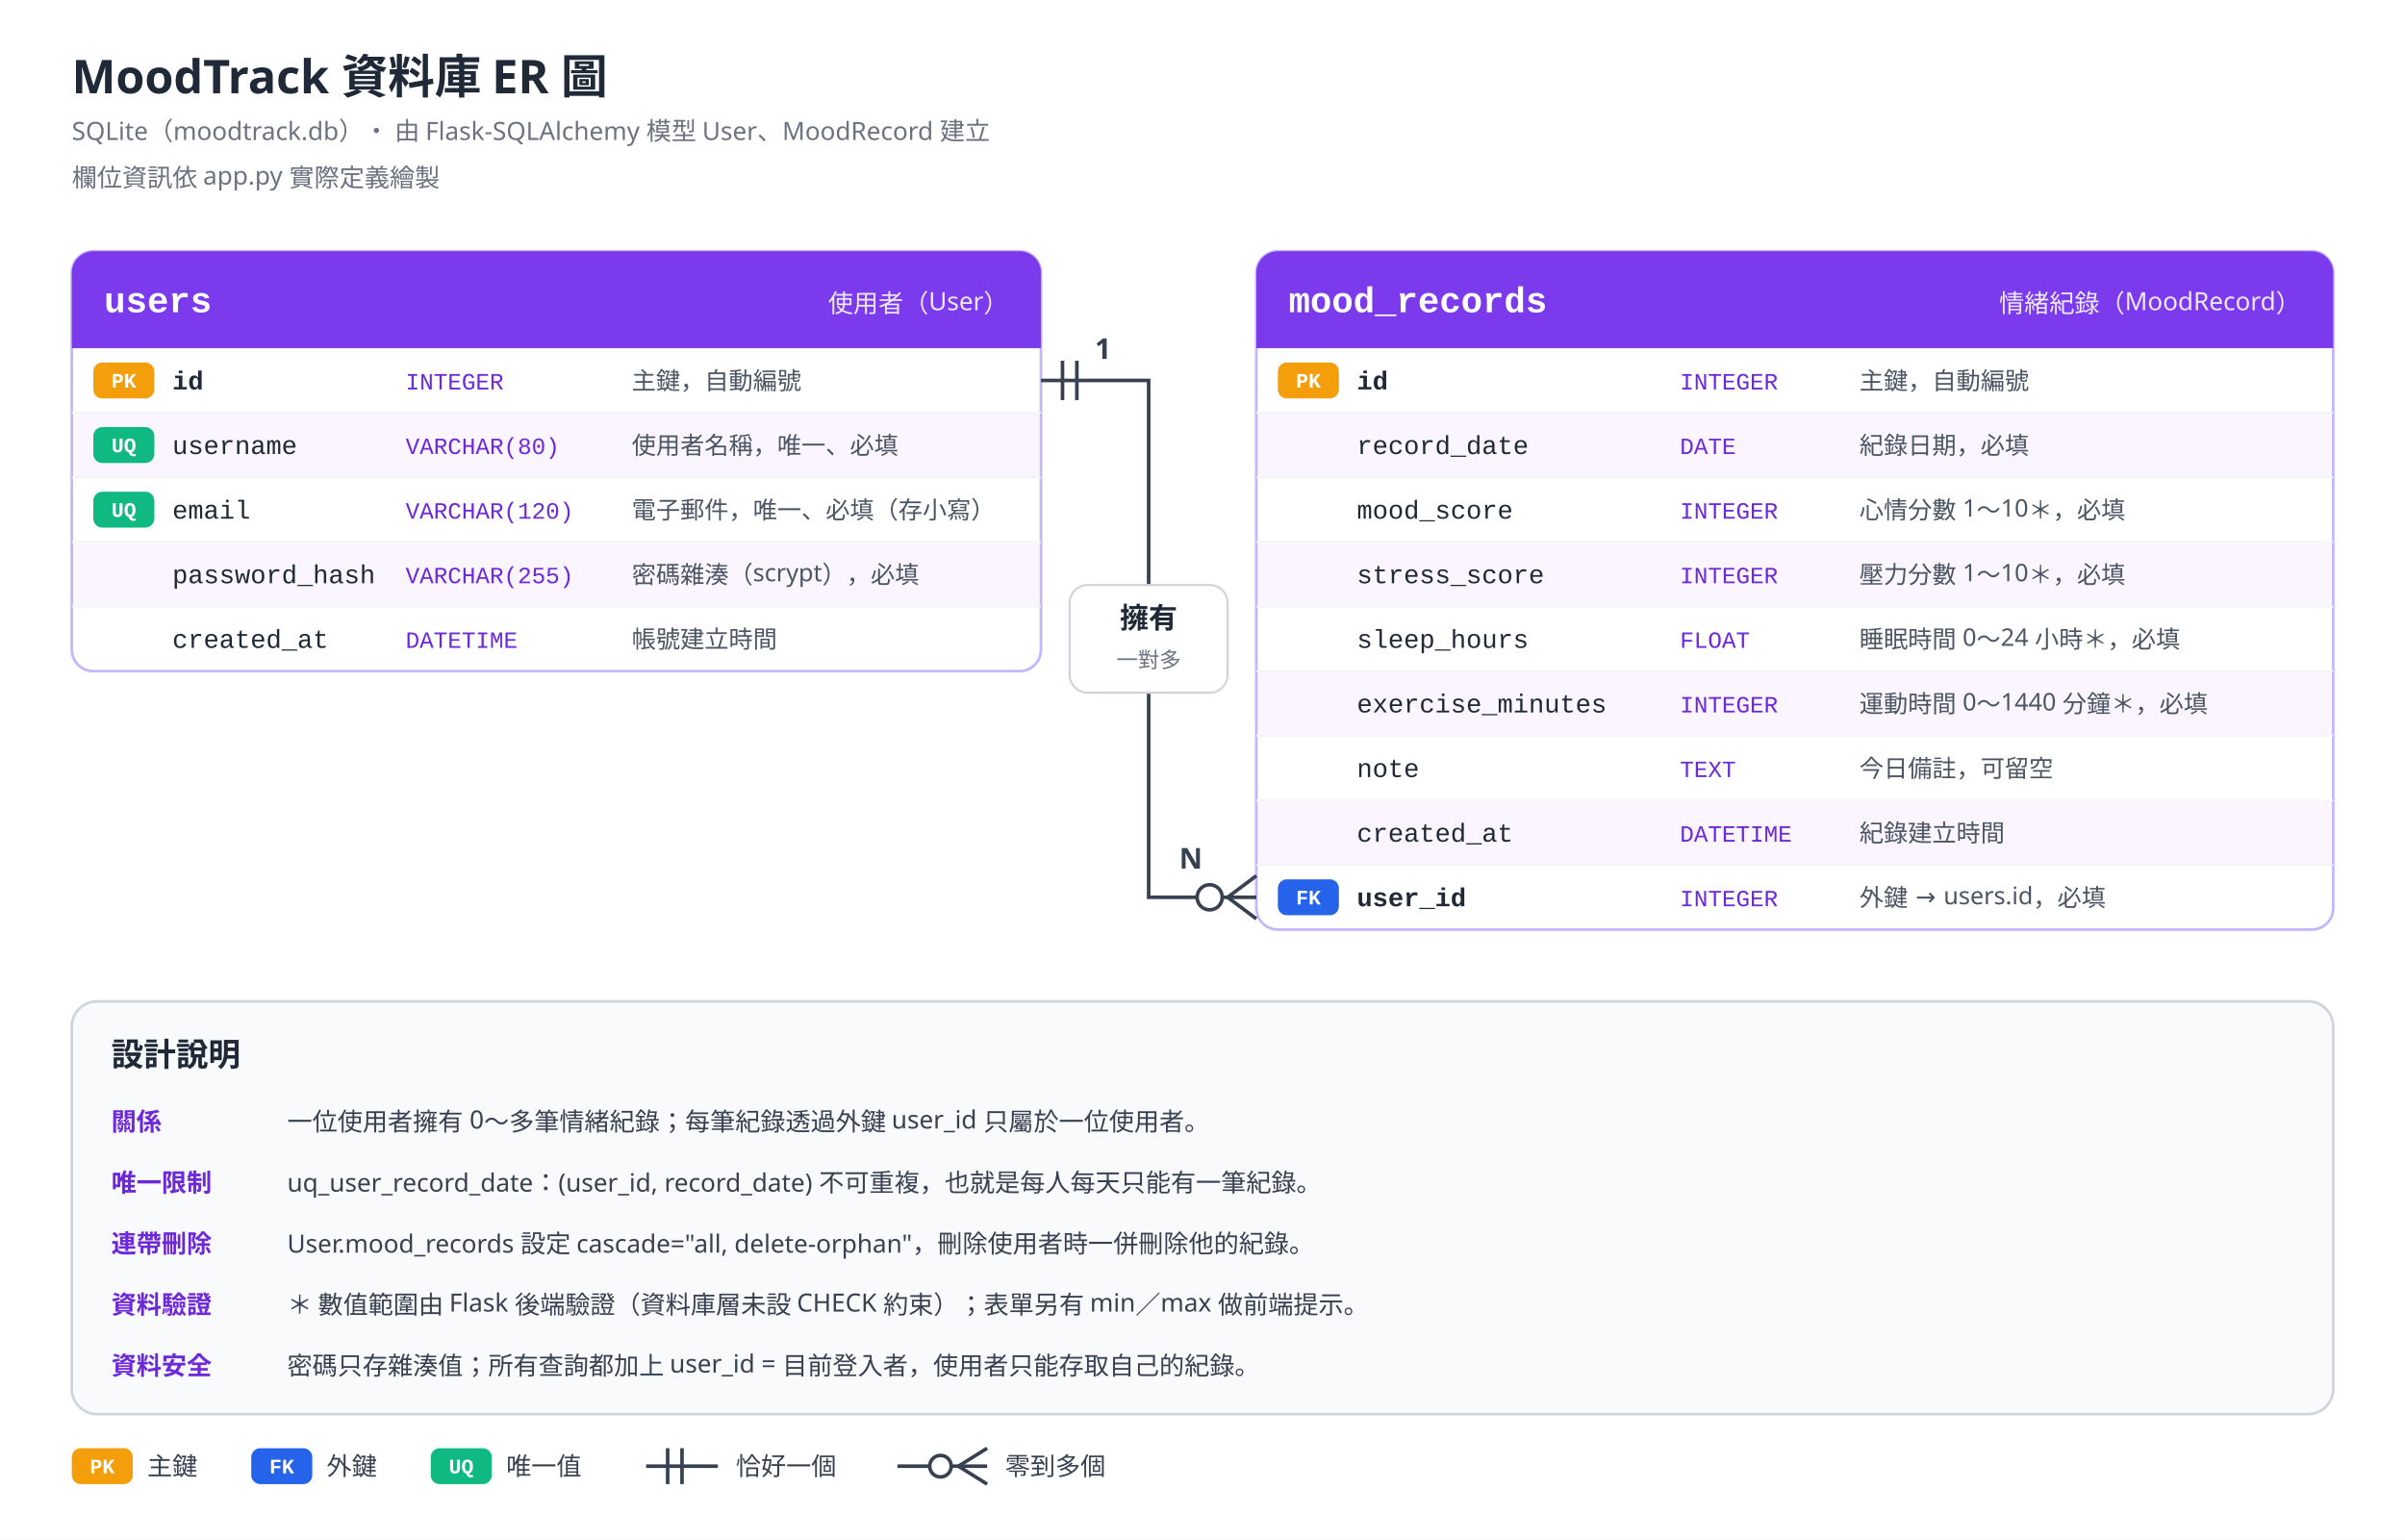
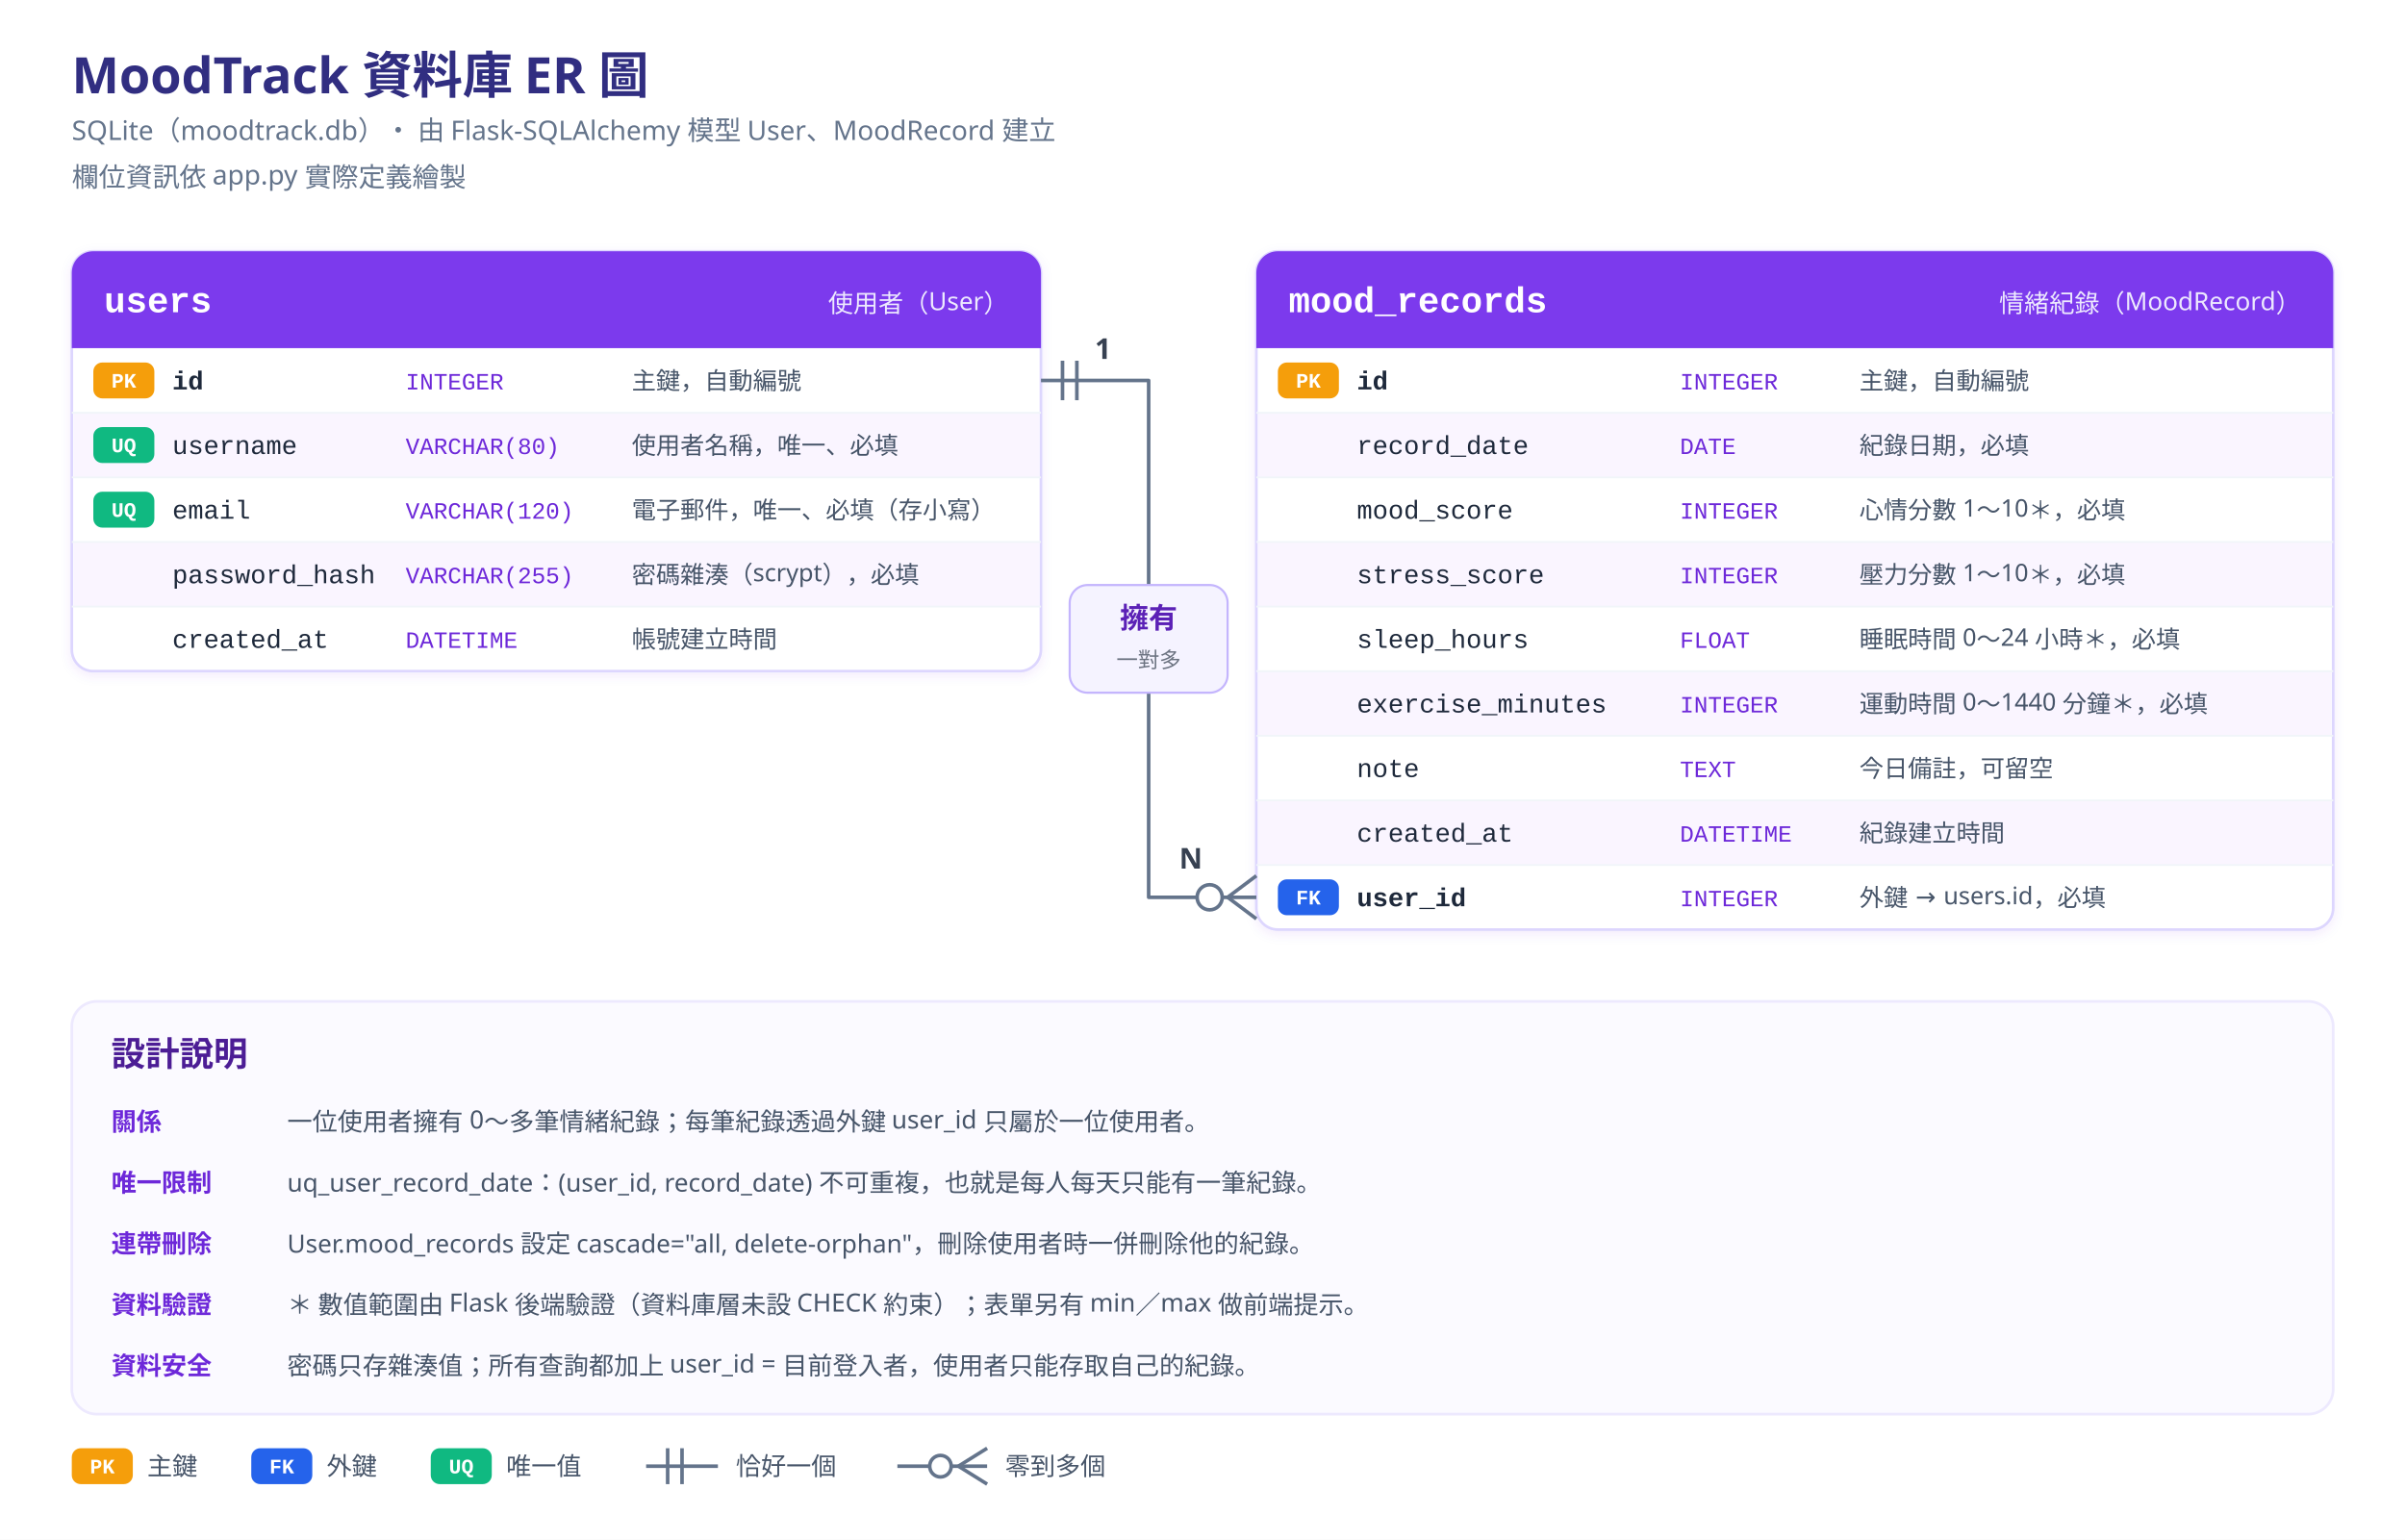
<svg xmlns="http://www.w3.org/2000/svg" viewBox="0 0 1340 858" width="1340" height="858" font-family="'Microsoft JhengHei','Noto Sans TC','PingFang TC','WenQuanYi Zen Hei',sans-serif">
  <defs>
+     <filter id="sh" x="-10%" y="-10%" width="120%" height="130%">
+       <feDropShadow dx="0" dy="2" stdDeviation="3" flood-color="#6d28d9" flood-opacity="0.08" />
+     </filter>
    <style>
-       .title { font-size: 26px; font-weight: 700; fill: #1f2937; }
-       .sub { font-size: 14px; fill: #6b7280; }
-       .tbl { fill: #ffffff; stroke: #c4b5fd; stroke-width: 1.5; }
+       .title { font-size: 28px; font-weight: 700; fill: #312e81; }
+       .sub { font-size: 15px; fill: #64748b; }
+       .tbl { fill: #ffffff; stroke: #ddd6fe; stroke-width: 1.5; filter: url(#sh); }
      .tbl-head { fill: #7c3aed; }
      .t-name { font-family: Consolas, 'Courier New', monospace; font-size: 20px; font-weight: 700; fill: #ffffff; }
      .t-label { font-size: 14px; fill: #ede9fe; }
      .zebra { fill: #faf5ff; }
-       .rule { stroke: #f3f4f6; stroke-width: 1; }
-       .col { font-family: Consolas, 'Courier New', monospace; font-size: 14.5px; fill: #1f2937; }
+       .rule { stroke: #f1f5f9; stroke-width: 1; }
+       .col { font-family: Consolas, 'Courier New', monospace; font-size: 14.5px; fill: #1e293b; }
      .typ { font-family: Consolas, 'Courier New', monospace; font-size: 13px; fill: #6d28d9; }
-       .desc { font-size: 13.5px; fill: #4b5563; }
+       .desc { font-size: 13.5px; fill: #475569; }
      .badge-pk { fill: #f59e0b; } .badge-fk { fill: #2563eb; } .badge-uq { fill: #10b981; }
      .badge-t { font-family: Consolas, 'Courier New', monospace; font-size: 11.5px; font-weight: 700; fill: #ffffff; }
-       .rel { stroke: #374151; stroke-width: 2; fill: none; }
-       .rel-o { stroke: #374151; stroke-width: 2; fill: #ffffff; }
-       .rel-box { fill: #ffffff; stroke: #d1d5db; stroke-width: 1.2; }
-       .rel-t { font-size: 16px; font-weight: 700; fill: #1f2937; }
+       .rel { stroke: #64748b; stroke-width: 2; fill: none; stroke-linejoin: round; }
+       .rel-o { stroke: #64748b; stroke-width: 2; fill: #ffffff; }
+       .rel-box { fill: #f5f3ff; stroke: #c4b5fd; stroke-width: 1.2; }
+       .rel-t { font-size: 16px; font-weight: 700; fill: #5b21b6; }
      .rel-s { font-size: 12px; fill: #6b7280; }
      .card { font-size: 16px; font-weight: 700; fill: #374151; }
-       .zone { fill: #f9fafb; stroke: #d1d5db; stroke-width: 1.5; }
-       .zone-h { font-size: 18px; font-weight: 700; fill: #1f2937; }
+       .zone { fill: #fbfaff; stroke: #ede9fe; stroke-width: 1.5; }
+       .zone-h { font-size: 19px; font-weight: 700; fill: #4c1d95; }
      .n-k { font-size: 14px; font-weight: 700; fill: #6d28d9; }
-       .n-v { font-size: 14px; fill: #374151; }
+       .n-v { font-size: 14px; fill: #475569; }
    </style>
  </defs>
  <rect width="1340" height="858" fill="#ffffff" />
  <text x="40" y="52" class="title">MoodTrack 資料庫 ER 圖</text>
  <text x="40" y="78" class="sub">SQLite（moodtrack.db）・ 由 Flask-SQLAlchemy 模型 User、MoodRecord 建立</text>
  <text x="40" y="104" class="sub">欄位資訊依 app.py 實際定義繪製</text>
  <g>
    <rect x="40" y="140" width="540" height="234" rx="12" class="tbl" />
    <path d="M40,152 a12,12 0 0 1 12,-12 h516 a12,12 0 0 1 12,12 v42 h-540 z" class="tbl-head" />
    <text x="58" y="174" class="t-name">users</text>
    <text x="562" y="174" text-anchor="end" class="t-label">使用者（User）</text>
    <rect x="52" y="202" width="34" height="20" rx="5" class="badge-pk" />
    <text x="69" y="216" text-anchor="middle" class="badge-t">PK</text>
    <text x="96" y="217.0" class="col" font-weight="700">id</text>
    <text x="226" y="217.0" class="typ">INTEGER</text>
    <text x="352" y="217.0" class="desc">主鍵，自動編號</text>
    <rect x="41" y="230" width="538" height="36" class="zebra" />
    <line x1="40" y1="230" x2="580" y2="230" class="rule" />
    <rect x="52" y="238" width="34" height="20" rx="5" class="badge-uq" />
    <text x="69" y="252" text-anchor="middle" class="badge-t">UQ</text>
    <text x="96" y="253.0" class="col">username</text>
    <text x="226" y="253.0" class="typ">VARCHAR(80)</text>
    <text x="352" y="253.0" class="desc">使用者名稱，唯一、必填</text>
    <line x1="40" y1="266" x2="580" y2="266" class="rule" />
    <rect x="52" y="274" width="34" height="20" rx="5" class="badge-uq" />
    <text x="69" y="288" text-anchor="middle" class="badge-t">UQ</text>
    <text x="96" y="289.0" class="col">email</text>
    <text x="226" y="289.0" class="typ">VARCHAR(120)</text>
    <text x="352" y="289.0" class="desc">電子郵件，唯一、必填（存小寫）</text>
    <rect x="41" y="302" width="538" height="36" class="zebra" />
    <line x1="40" y1="302" x2="580" y2="302" class="rule" />
    <text x="96" y="325.0" class="col">password_hash</text>
    <text x="226" y="325.0" class="typ">VARCHAR(255)</text>
    <text x="352" y="325.0" class="desc">密碼雜湊（scrypt），必填</text>
    <line x1="40" y1="338" x2="580" y2="338" class="rule" />
    <text x="96" y="361.0" class="col">created_at</text>
    <text x="226" y="361.0" class="typ">DATETIME</text>
    <text x="352" y="361.0" class="desc">帳號建立時間</text>
  </g>
  <g>
    <rect x="700" y="140" width="600" height="378" rx="12" class="tbl" />
    <path d="M700,152 a12,12 0 0 1 12,-12 h576 a12,12 0 0 1 12,12 v42 h-600 z" class="tbl-head" />
    <text x="718" y="174" class="t-name">mood_records</text>
    <text x="1282" y="174" text-anchor="end" class="t-label">情緒紀錄（MoodRecord）</text>
    <rect x="712" y="202" width="34" height="20" rx="5" class="badge-pk" />
    <text x="729" y="216" text-anchor="middle" class="badge-t">PK</text>
    <text x="756" y="217.0" class="col" font-weight="700">id</text>
    <text x="936" y="217.0" class="typ">INTEGER</text>
    <text x="1036" y="217.0" class="desc">主鍵，自動編號</text>
    <rect x="701" y="230" width="598" height="36" class="zebra" />
    <line x1="700" y1="230" x2="1300" y2="230" class="rule" />
    <text x="756" y="253.0" class="col">record_date</text>
    <text x="936" y="253.0" class="typ">DATE</text>
    <text x="1036" y="253.0" class="desc">紀錄日期，必填</text>
    <line x1="700" y1="266" x2="1300" y2="266" class="rule" />
    <text x="756" y="289.0" class="col">mood_score</text>
    <text x="936" y="289.0" class="typ">INTEGER</text>
    <text x="1036" y="289.0" class="desc">心情分數 1～10＊，必填</text>
    <rect x="701" y="302" width="598" height="36" class="zebra" />
    <line x1="700" y1="302" x2="1300" y2="302" class="rule" />
    <text x="756" y="325.0" class="col">stress_score</text>
    <text x="936" y="325.0" class="typ">INTEGER</text>
    <text x="1036" y="325.0" class="desc">壓力分數 1～10＊，必填</text>
    <line x1="700" y1="338" x2="1300" y2="338" class="rule" />
    <text x="756" y="361.0" class="col">sleep_hours</text>
    <text x="936" y="361.0" class="typ">FLOAT</text>
    <text x="1036" y="361.0" class="desc">睡眠時間 0～24 小時＊，必填</text>
    <rect x="701" y="374" width="598" height="36" class="zebra" />
    <line x1="700" y1="374" x2="1300" y2="374" class="rule" />
    <text x="756" y="397.0" class="col">exercise_minutes</text>
    <text x="936" y="397.0" class="typ">INTEGER</text>
    <text x="1036" y="397.0" class="desc">運動時間 0～1440 分鐘＊，必填</text>
    <line x1="700" y1="410" x2="1300" y2="410" class="rule" />
    <text x="756" y="433.0" class="col">note</text>
    <text x="936" y="433.0" class="typ">TEXT</text>
    <text x="1036" y="433.0" class="desc">今日備註，可留空</text>
    <rect x="701" y="446" width="598" height="36" class="zebra" />
    <line x1="700" y1="446" x2="1300" y2="446" class="rule" />
    <text x="756" y="469.0" class="col">created_at</text>
    <text x="936" y="469.0" class="typ">DATETIME</text>
    <text x="1036" y="469.0" class="desc">紀錄建立時間</text>
    <line x1="700" y1="482" x2="1300" y2="482" class="rule" />
    <rect x="712" y="490" width="34" height="20" rx="5" class="badge-fk" />
    <text x="729" y="504" text-anchor="middle" class="badge-t">FK</text>
    <text x="756" y="505.0" class="col" font-weight="700">user_id</text>
    <text x="936" y="505.0" class="typ">INTEGER</text>
    <text x="1036" y="505.0" class="desc">外鍵 → users.id，必填</text>
  </g>
  <path d="M580,212.0 H640.0 V500.0 H700" class="rel" />
  <line x1="592" y1="201.0" x2="592" y2="223.0" class="rel" />
  <line x1="600" y1="201.0" x2="600" y2="223.0" class="rel" />
  <line x1="684" y1="500.0" x2="700" y2="488.0" class="rel" />
  <line x1="684" y1="500.0" x2="700" y2="512.0" class="rel" />
  <circle cx="674" cy="500.0" r="7" class="rel-o" />
  <text x="610" y="200.0" class="card">1</text>
  <text x="670" y="484.0" text-anchor="end" class="card">N</text>
  <rect x="596.0" y="326.0" width="88" height="60" rx="10" class="rel-box" />
  <text x="640.0" y="350.0" text-anchor="middle" class="rel-t">擁有</text>
  <text x="640.0" y="372.0" text-anchor="middle" class="rel-s">一對多</text>
  <rect x="40" y="558" width="1260" height="230" rx="14" class="zone" />
  <text x="62" y="594" class="zone-h">設計說明</text>
  <text x="62" y="630" class="n-k">關係</text>
  <text x="160" y="630" class="n-v">一位使用者擁有 0～多筆情緒紀錄；每筆紀錄透過外鍵 user_id 只屬於一位使用者。</text>
  <text x="62" y="664" class="n-k">唯一限制</text>
  <text x="160" y="664" class="n-v">uq_user_record_date：(user_id, record_date) 不可重複，也就是每人每天只能有一筆紀錄。</text>
  <text x="62" y="698" class="n-k">連帶刪除</text>
  <text x="160" y="698" class="n-v">User.mood_records 設定 cascade="all, delete-orphan"，刪除使用者時一併刪除他的紀錄。</text>
  <text x="62" y="732" class="n-k">資料驗證</text>
  <text x="160" y="732" class="n-v">＊ 數值範圍由 Flask 後端驗證（資料庫層未設 CHECK 約束）；表單另有 min／max 做前端提示。</text>
  <text x="62" y="766" class="n-k">資料安全</text>
  <text x="160" y="766" class="n-v">密碼只存雜湊值；所有查詢都加上 user_id = 目前登入者，使用者只能存取自己的紀錄。</text>
  <g>
    <rect x="40" y="807" width="34" height="20" rx="5" class="badge-pk" />
    <text x="57" y="821" text-anchor="middle" class="badge-t">PK</text>
    <text x="82" y="822" class="n-v">主鍵</text>
    <rect x="140" y="807" width="34" height="20" rx="5" class="badge-fk" />
    <text x="157" y="821" text-anchor="middle" class="badge-t">FK</text>
    <text x="182" y="822" class="n-v">外鍵</text>
    <rect x="240" y="807" width="34" height="20" rx="5" class="badge-uq" />
    <text x="257" y="821" text-anchor="middle" class="badge-t">UQ</text>
    <text x="282" y="822" class="n-v">唯一值</text>
    <line x1="360" y1="817" x2="400" y2="817" class="rel" />
    <line x1="372" y1="807" x2="372" y2="827" class="rel" />
    <line x1="380" y1="807" x2="380" y2="827" class="rel" />
    <text x="410" y="822" class="n-v">恰好一個</text>
    <line x1="500" y1="817" x2="550" y2="817" class="rel" />
    <circle cx="524" cy="817" r="6" class="rel-o" />
    <line x1="534" y1="817" x2="550" y2="807" class="rel" />
    <line x1="534" y1="817" x2="550" y2="827" class="rel" />
    <text x="560" y="822" class="n-v">零到多個</text>
  </g>
</svg>
